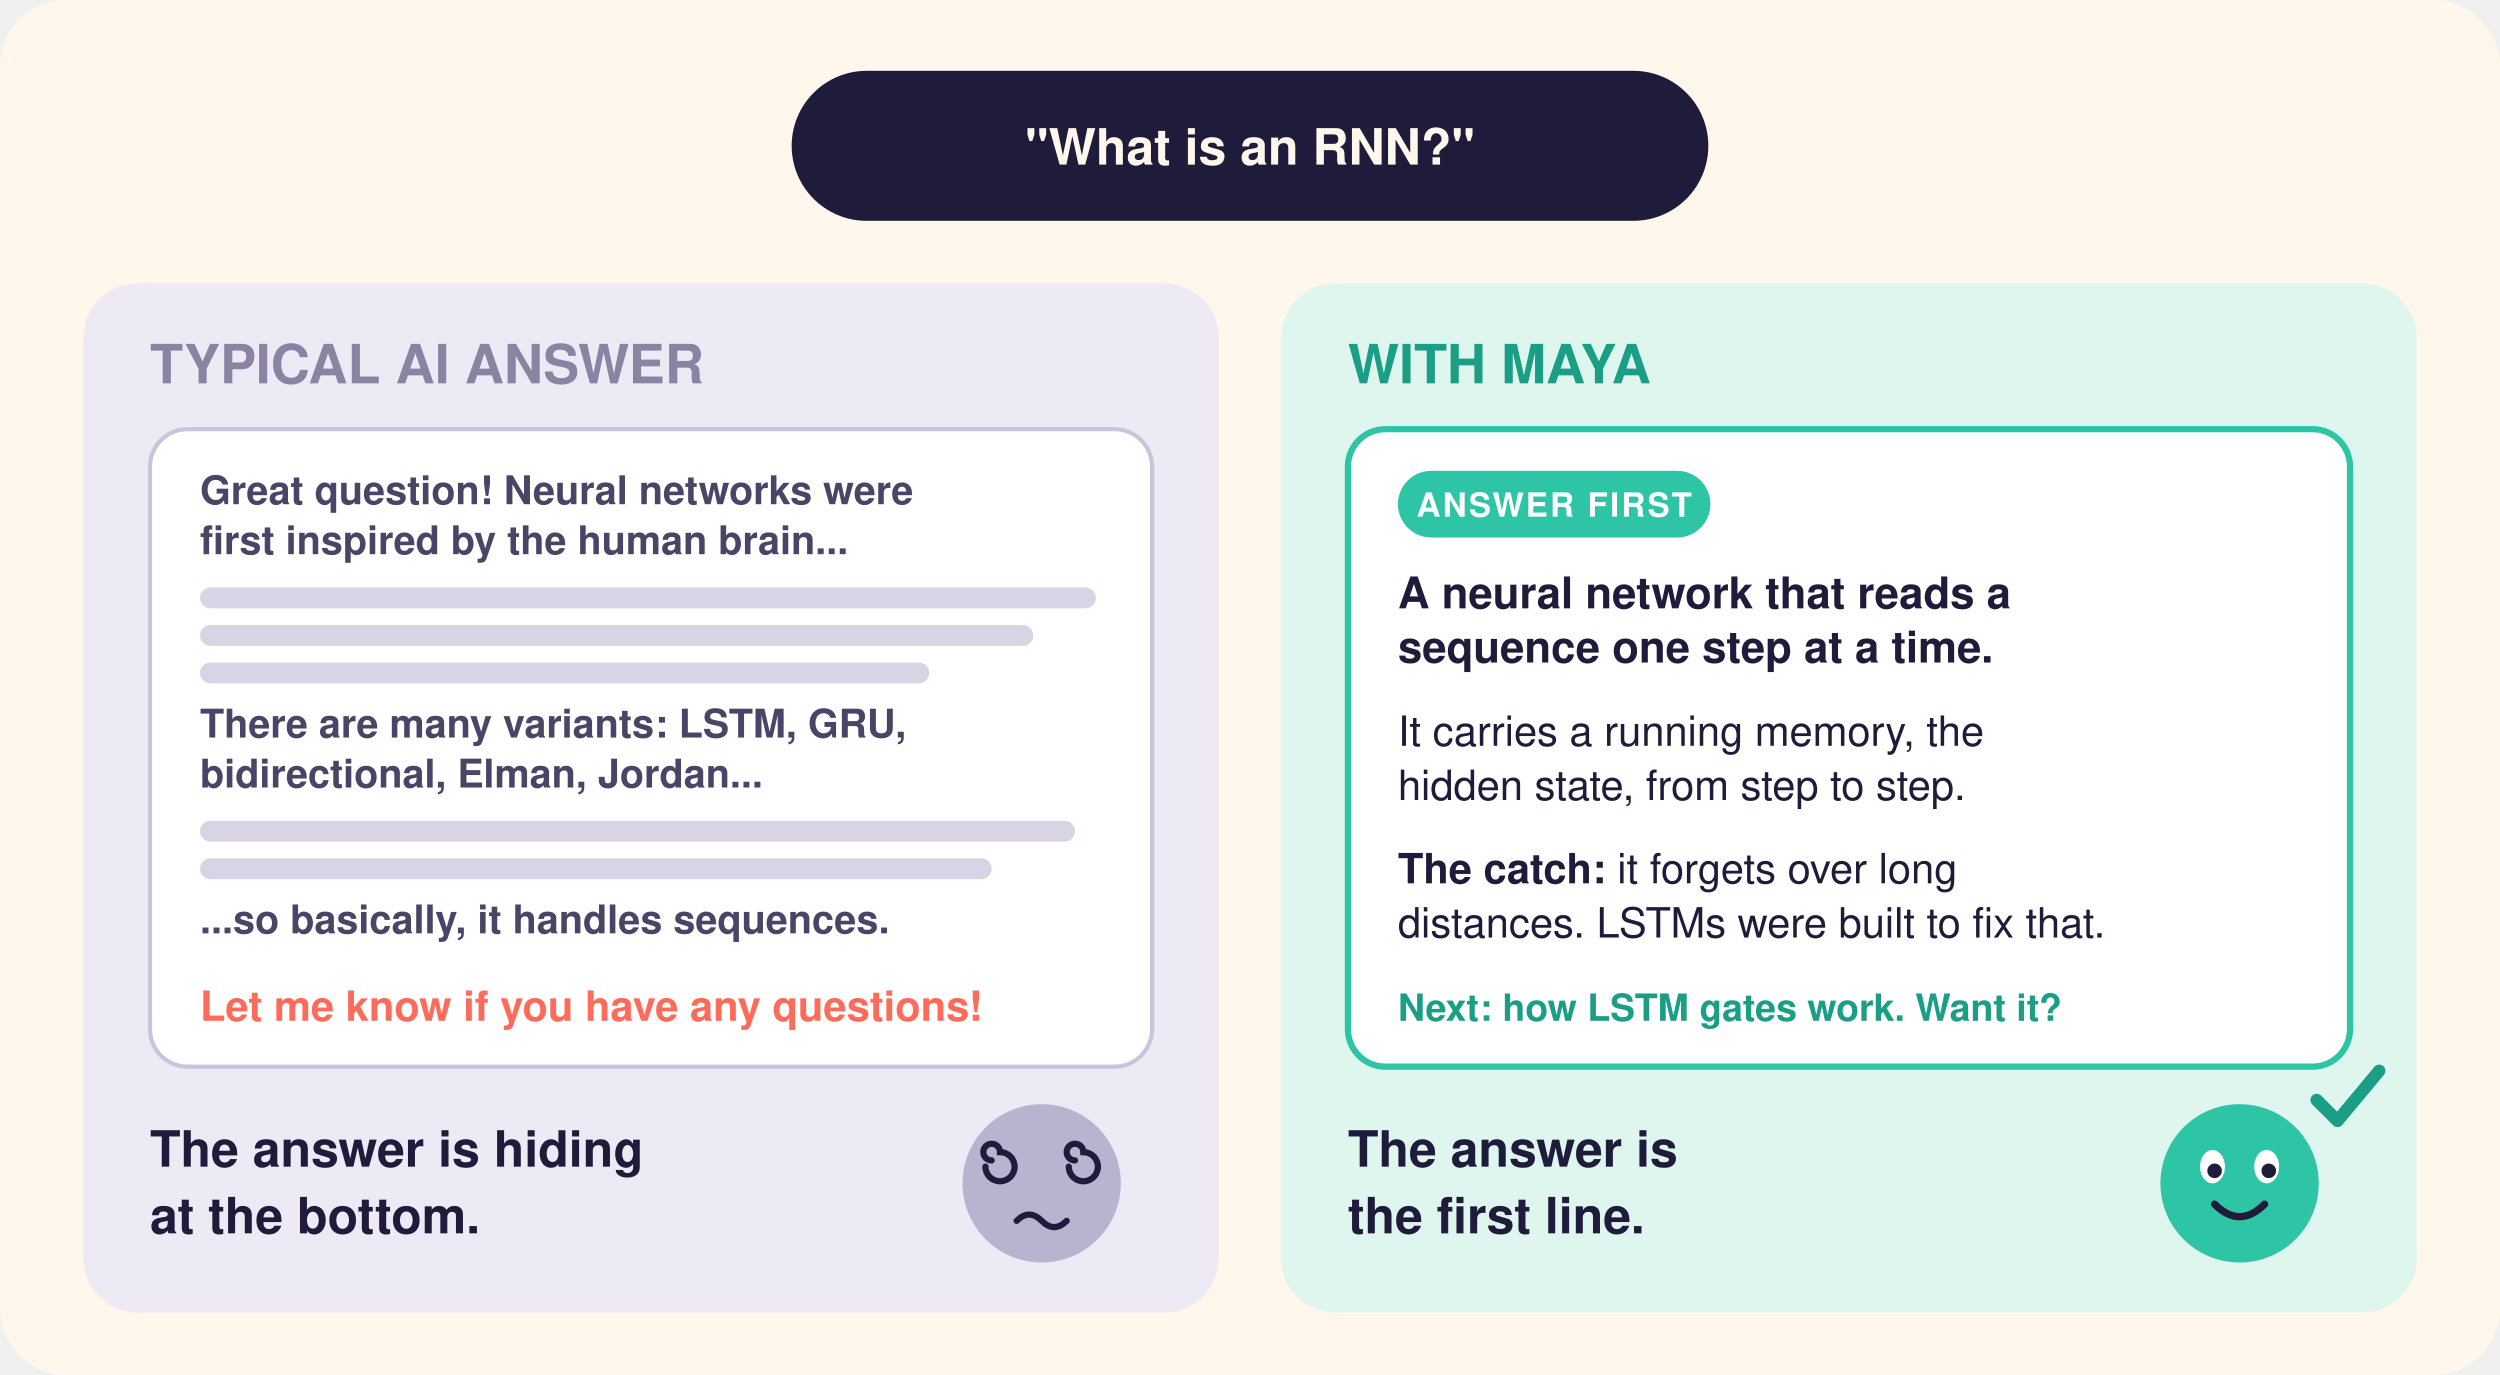
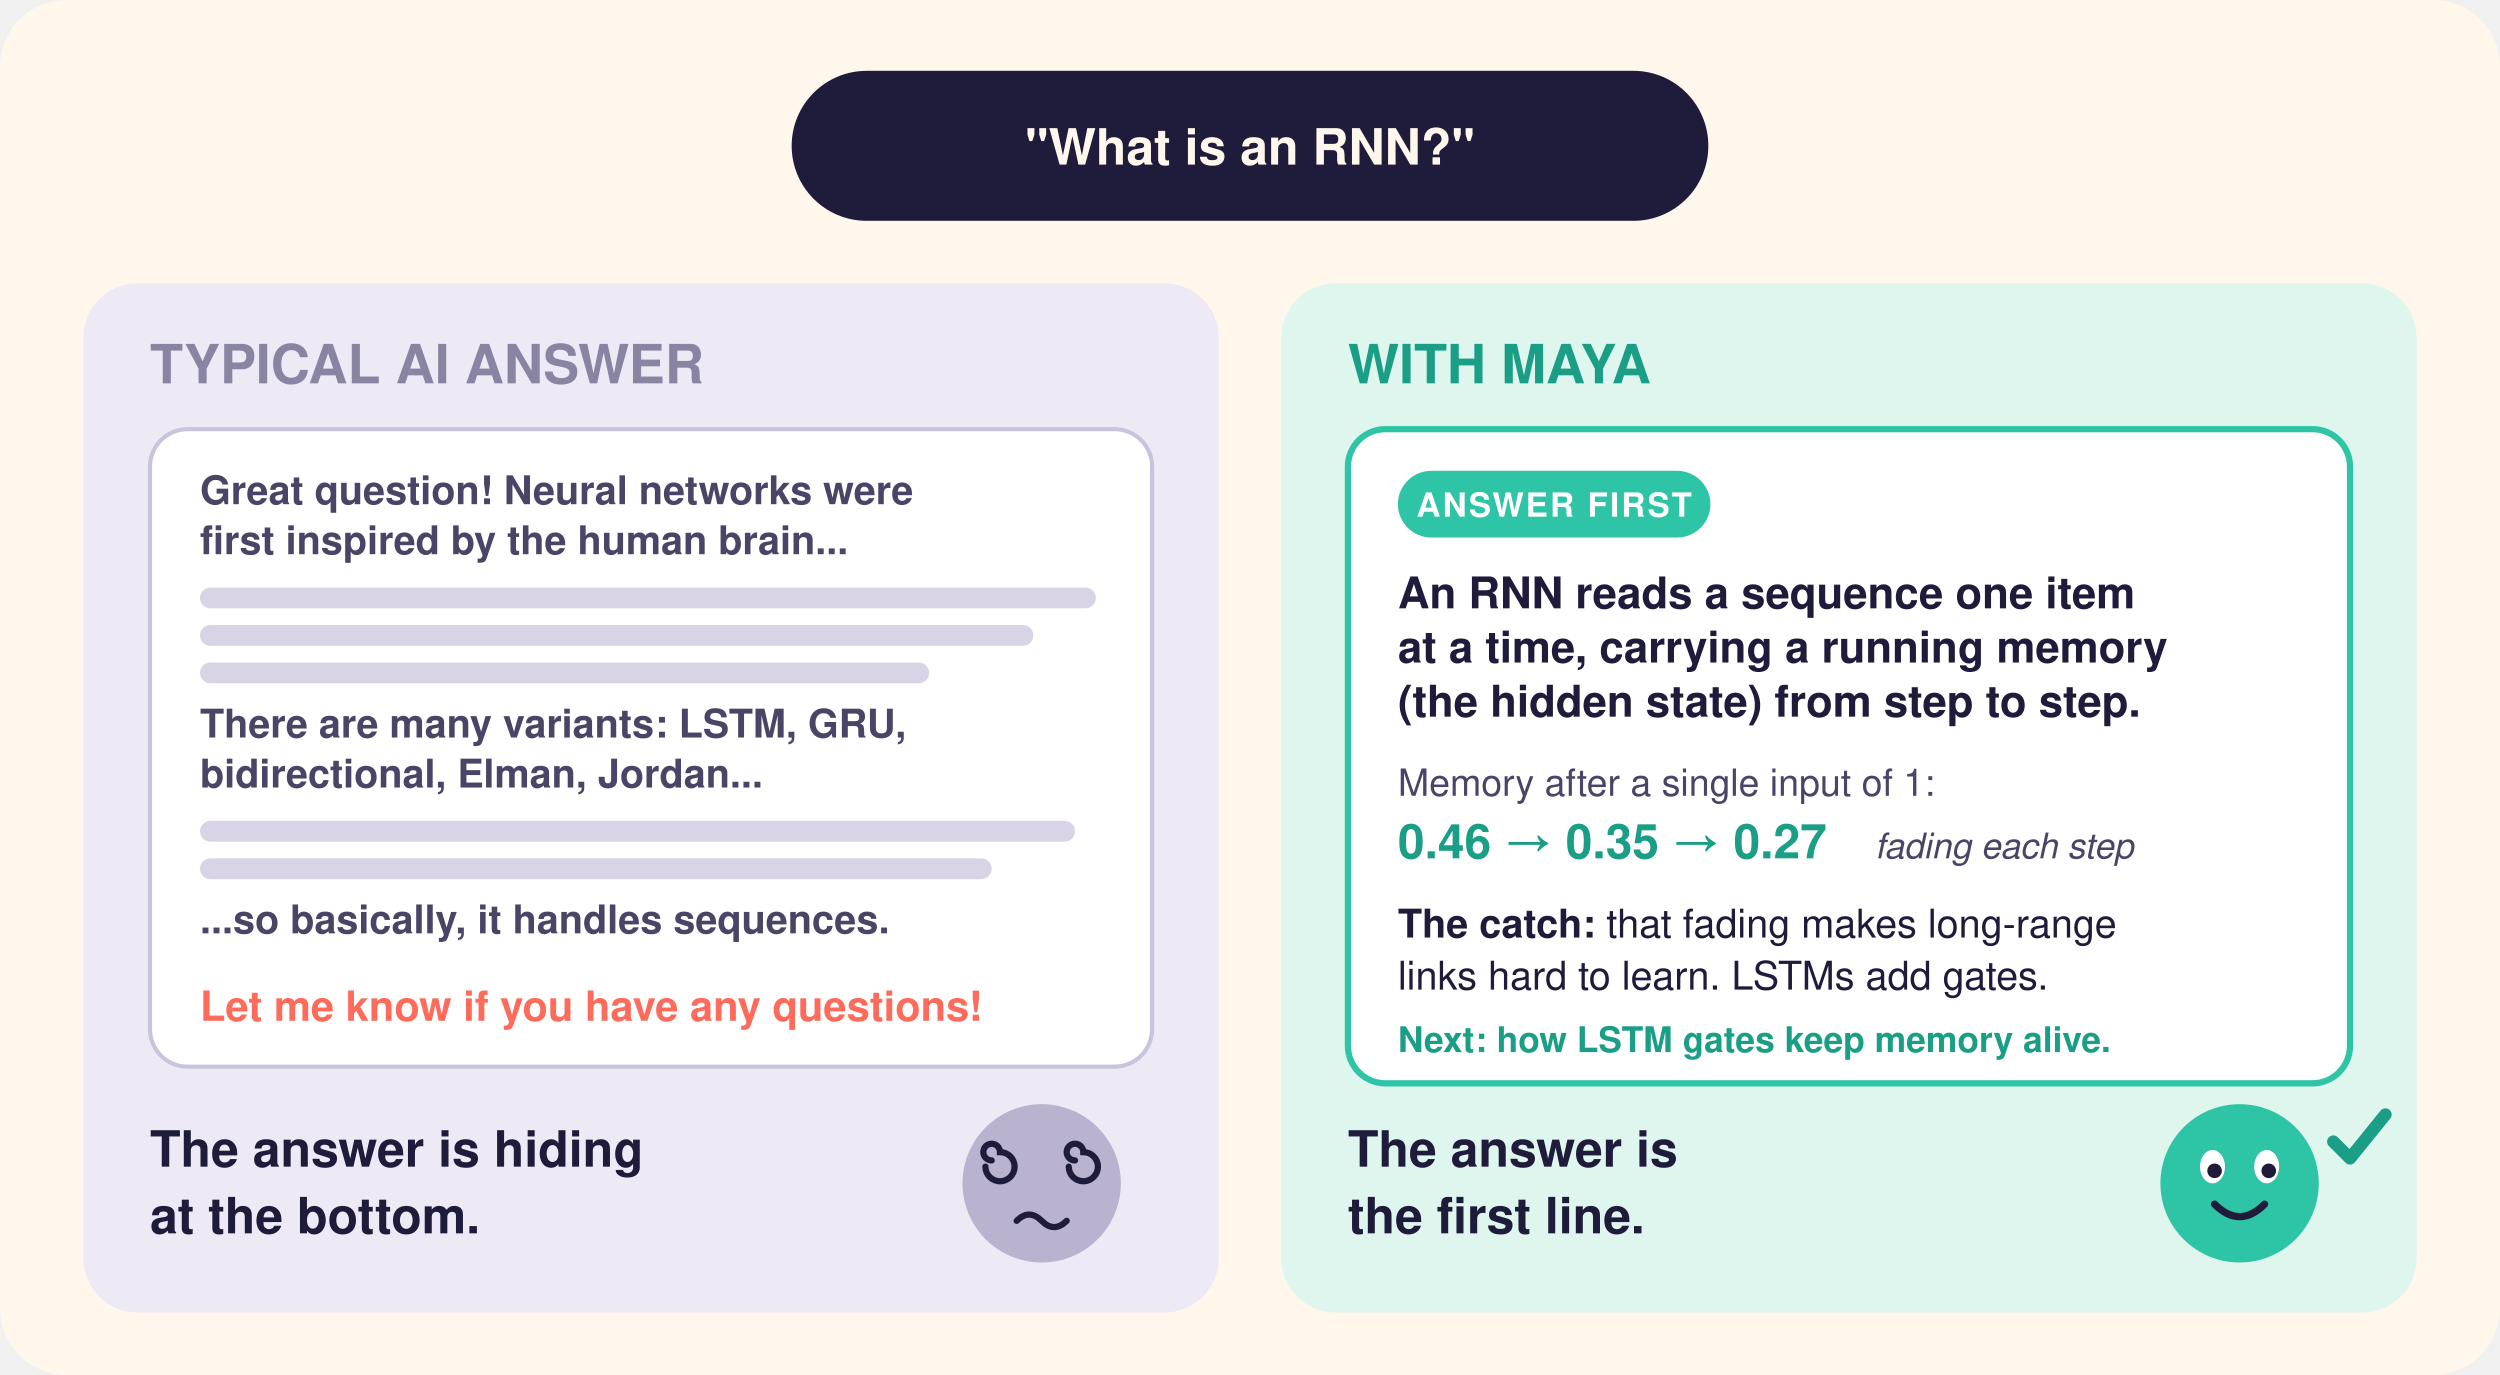
<svg xmlns="http://www.w3.org/2000/svg" width="1200" height="660" viewBox="0 0 1200 660" role="img" aria-labelledby="t">
  <style>text{font-family:'Segoe UI','Helvetica Neue',Helvetica,Arial,sans-serif}</style>
  <rect width="1200" height="660" rx="32" fill="#FFF7EC" />
  <rect x="380" y="34" width="440" height="72" rx="36" fill="#1F1B3A" />
  <text x="600" y="79" font-size="24" font-weight="700" fill="#FFF7EC" text-anchor="middle">"What is an RNN?"</text>
  <rect x="40" y="136" width="545" height="494" rx="26" fill="#EDEAF5" />
  <text x="72" y="184" font-size="26" font-weight="900" fill="#8A84A3">TYPICAL AI ANSWER</text>
  <rect x="72" y="206" width="481" height="306" rx="18" fill="#ffffff" stroke="#C9C4DB" stroke-width="2" />
  <text x="96" y="242" font-size="19" font-weight="800" fill="#4A4566">Great question! Neural networks were</text>
  <text x="96" y="266" font-size="19" font-weight="800" fill="#4A4566">first inspired by the human brain...</text>
  <g fill="#D8D4E6">
    <rect x="96" y="282" width="430" height="10" rx="5" />
    <rect x="96" y="300" width="400" height="10" rx="5" />
    <rect x="96" y="318" width="350" height="10" rx="5" />
  </g>
  <text x="96" y="354" font-size="19" font-weight="800" fill="#4A4566">There are many variants: LSTM, GRU,</text>
  <text x="96" y="378" font-size="19" font-weight="800" fill="#4A4566">bidirectional, Elman, Jordan...</text>
  <g fill="#D8D4E6">
    <rect x="96" y="394" width="420" height="10" rx="5" />
    <rect x="96" y="412" width="380" height="10" rx="5" />
  </g>
  <text x="96" y="448" font-size="19" font-weight="800" fill="#4A4566">...so basically, it handles sequences.</text>
  <text x="96" y="490" font-size="20" font-weight="900" fill="#FF6B5B">Let me know if you have any questions!</text>
  <circle cx="500" cy="568" r="38" fill="#B9B3CF" />
  <path d="M480 560 m-7 0 a7 7 0 1 0 7 -7 a4 4 0 1 0 -4 4" stroke="#1F1B3A" stroke-width="3" fill="none" stroke-linecap="round" />
  <path d="M520 560 m-7 0 a7 7 0 1 0 7 -7 a4 4 0 1 0 -4 4" stroke="#1F1B3A" stroke-width="3" fill="none" stroke-linecap="round" />
  <path d="M488 586 q6 -6 12 0 t12 0" stroke="#1F1B3A" stroke-width="3" fill="none" stroke-linecap="round" />
  <text x="72" y="560" font-size="24" font-weight="900" fill="#1F1B3A">The answer is hiding</text>
  <text x="72" y="592" font-size="24" font-weight="900" fill="#1F1B3A">at the bottom.</text>
  <rect x="615" y="136" width="545" height="494" rx="26" fill="#DFF6EF" />
  <text x="647" y="184" font-size="26" font-weight="900" fill="#1A9E85">WITH MAYA</text>
-   <rect x="647" y="206" width="481" height="306" rx="18" fill="#ffffff" stroke="#2EC4A6" stroke-width="3" />
+   <rect x="647" y="206" width="481" height="314" rx="18" fill="#ffffff" stroke="#2EC4A6" stroke-width="3" />
  <rect x="671" y="226" width="150" height="32" rx="16" fill="#2EC4A6" />
  <text x="746" y="248" font-size="16" font-weight="800" fill="#ffffff" text-anchor="middle" letter-spacing="1">ANSWER FIRST</text>
-   <text x="671" y="292" font-size="21" font-weight="900" fill="#1F1B3A">A neural network that reads a</text>
-   <text x="671" y="318" font-size="21" font-weight="900" fill="#1F1B3A">sequence one step at a time.</text>
-   <text x="671" y="358" font-size="20" fill="#1F1B3A">It carries a running memory, the</text>
-   <text x="671" y="384" font-size="20" fill="#1F1B3A">hidden state, from step to step.</text>
-   <text x="671" y="424" font-size="20" fill="#1F1B3A">
-     <tspan font-weight="800">The catch:</tspan> it forgets over long</text>
-   <text x="671" y="450" font-size="20" fill="#1F1B3A">distances. LSTMs were built to fix that.</text>
-   <text x="671" y="490" font-size="18" font-weight="700" fill="#1A9E85">Next: how LSTM gates work. Want it?</text>
+   <text x="671" y="292" font-size="21" font-weight="900" fill="#1F1B3A">An RNN reads a sequence one item</text>
+   <text x="671" y="318" font-size="21" font-weight="900" fill="#1F1B3A">at a time, carrying a running memory</text>
+   <text x="671" y="344" font-size="21" font-weight="900" fill="#1F1B3A">(the hidden state) from step to step.</text>
+   <text x="671" y="382" font-size="18" fill="#4A4566">Memory after a single input of 1:</text>
+   <text x="671" y="412" font-size="23" font-weight="900" fill="#1A9E85">0.46 → 0.35 → 0.27</text>
+   <text x="900" y="412" font-size="17" font-style="italic" fill="#4A4566">fading each step</text>
+   <text x="671" y="450" font-size="19" fill="#1F1B3A">
+     <tspan font-weight="800">The catch:</tspan> that fading makes long-range</text>
+   <text x="671" y="475" font-size="19" fill="#1F1B3A">links hard to learn. LSTMs add gates.</text>
+   <text x="671" y="505" font-size="17" font-weight="700" fill="#1A9E85">Next: how LSTM gates keep memory alive.</text>
  <circle cx="1075" cy="568" r="38" fill="#2EC4A6" />
  <ellipse cx="1062" cy="560" rx="6" ry="8" fill="#ffffff" />
  <ellipse cx="1088" cy="560" rx="6" ry="8" fill="#ffffff" />
  <circle cx="1063" cy="562" r="3.5" fill="#1F1B3A" />
  <circle cx="1089" cy="562" r="3.5" fill="#1F1B3A" />
  <path d="M1063 578 q12 12 24 0" stroke="#1F1B3A" stroke-width="3.5" fill="none" stroke-linecap="round" />
-   <path d="M1112 528 l10 10 l20 -24" stroke="#1A9E85" stroke-width="6" fill="none" stroke-linecap="round" stroke-linejoin="round" />
+   <path d="M1120 548 l8 8 l17 -21" stroke="#1A9E85" stroke-width="6" fill="none" stroke-linecap="round" stroke-linejoin="round" />
  <text x="647" y="560" font-size="24" font-weight="900" fill="#1F1B3A">The answer is</text>
  <text x="647" y="592" font-size="24" font-weight="900" fill="#1F1B3A">the first line.</text>
</svg>
